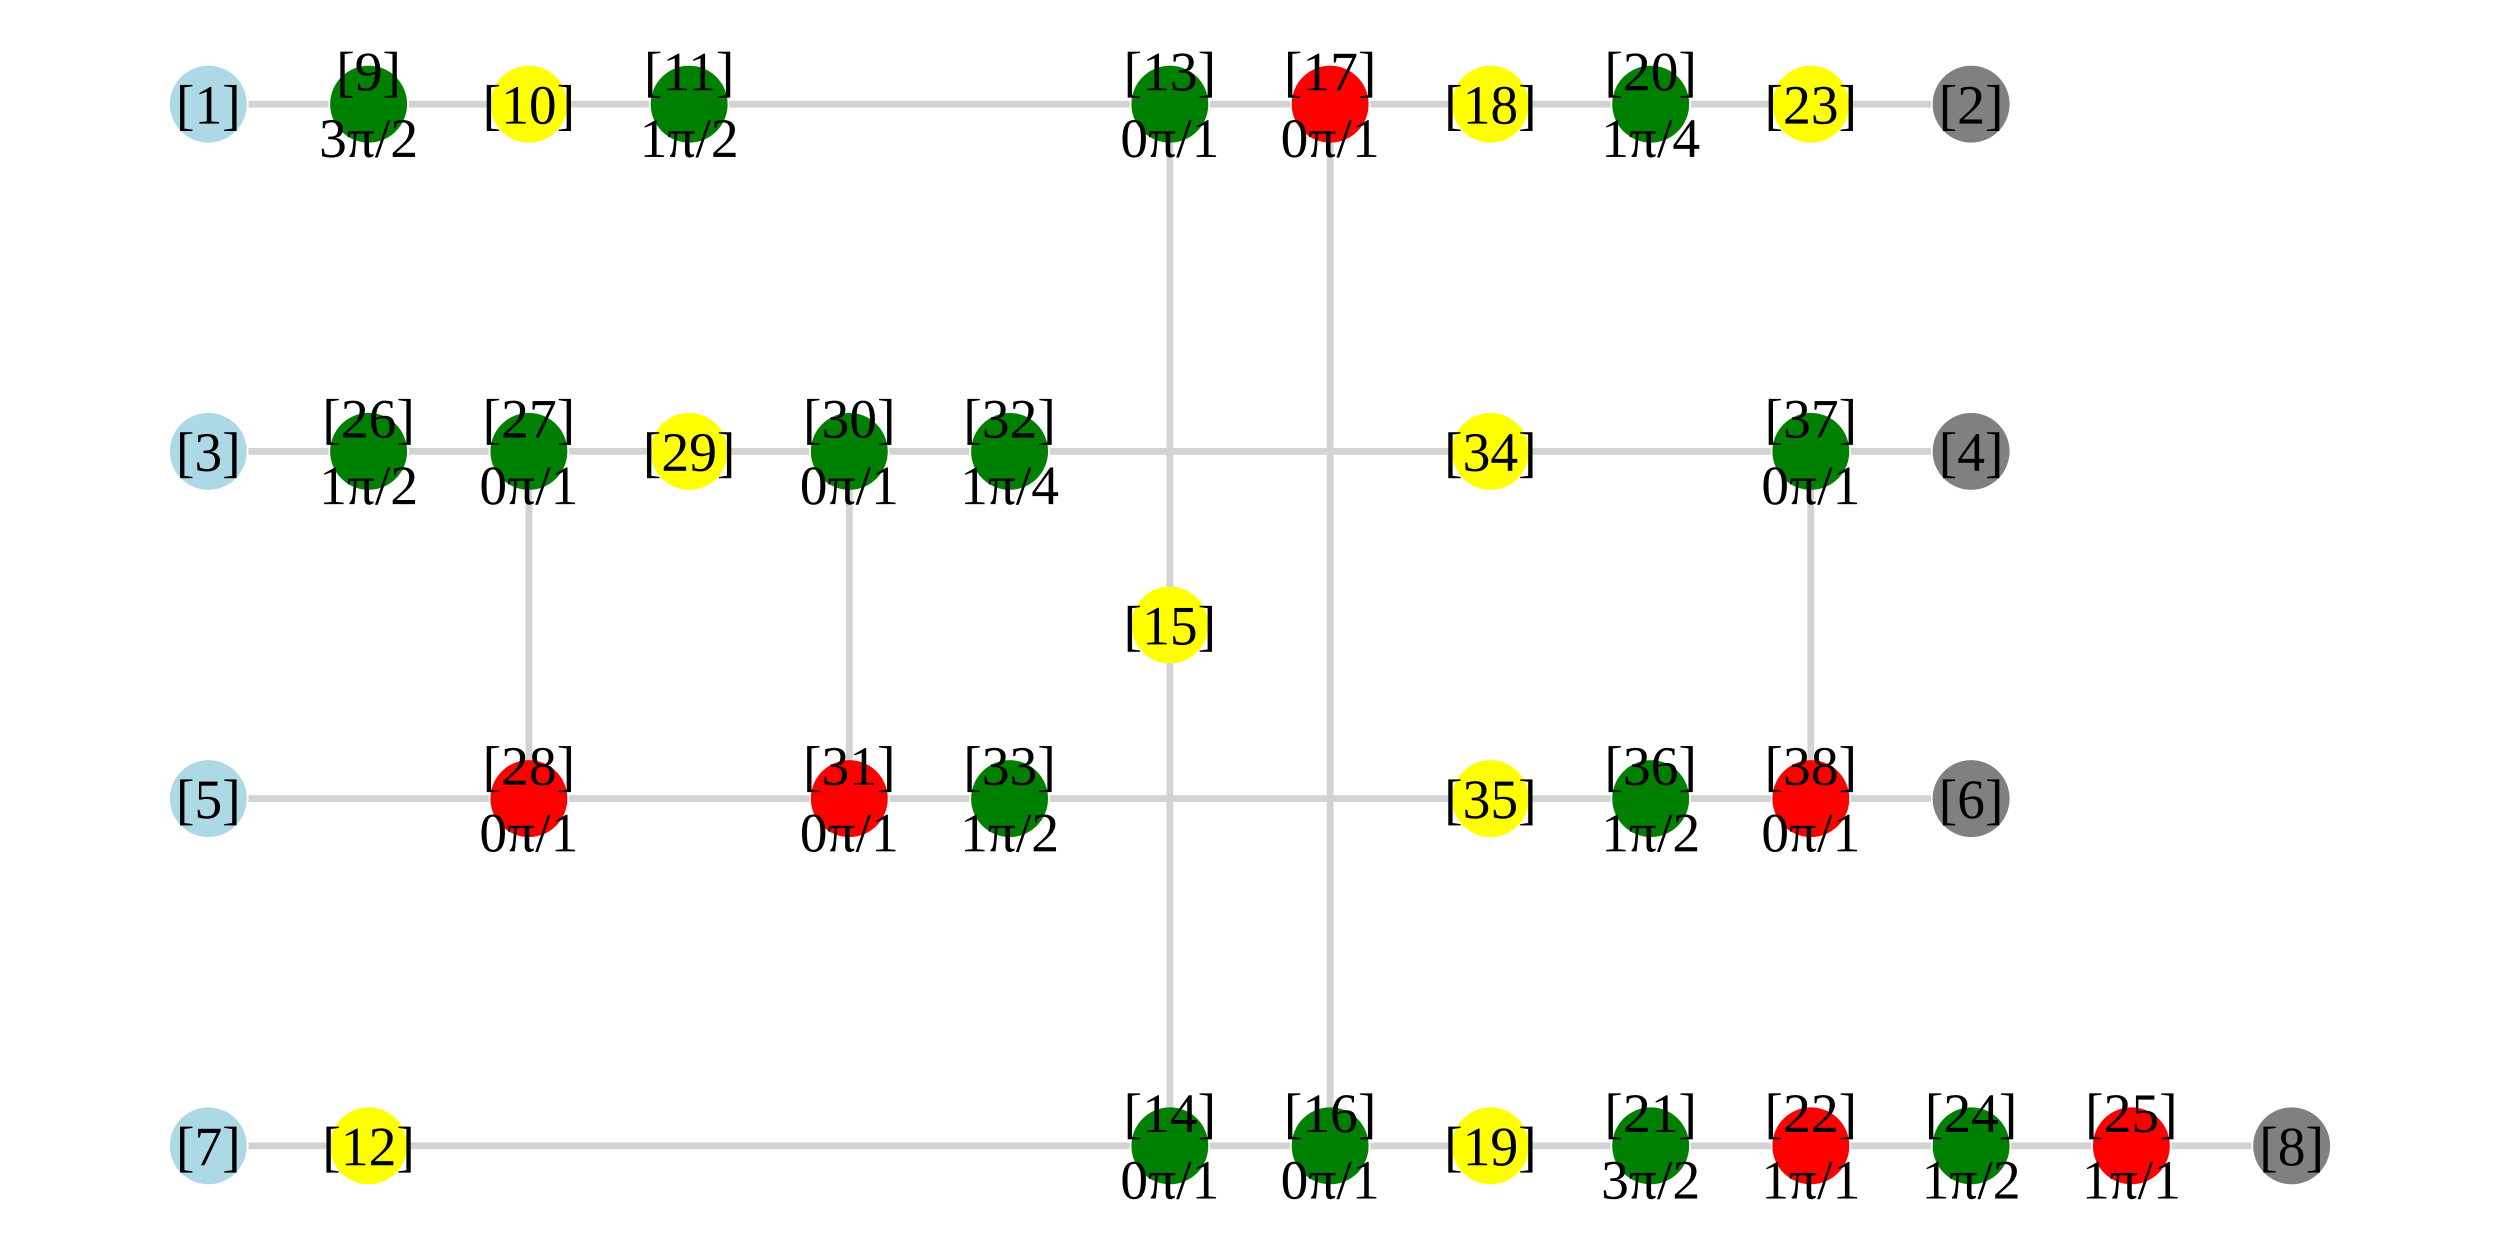
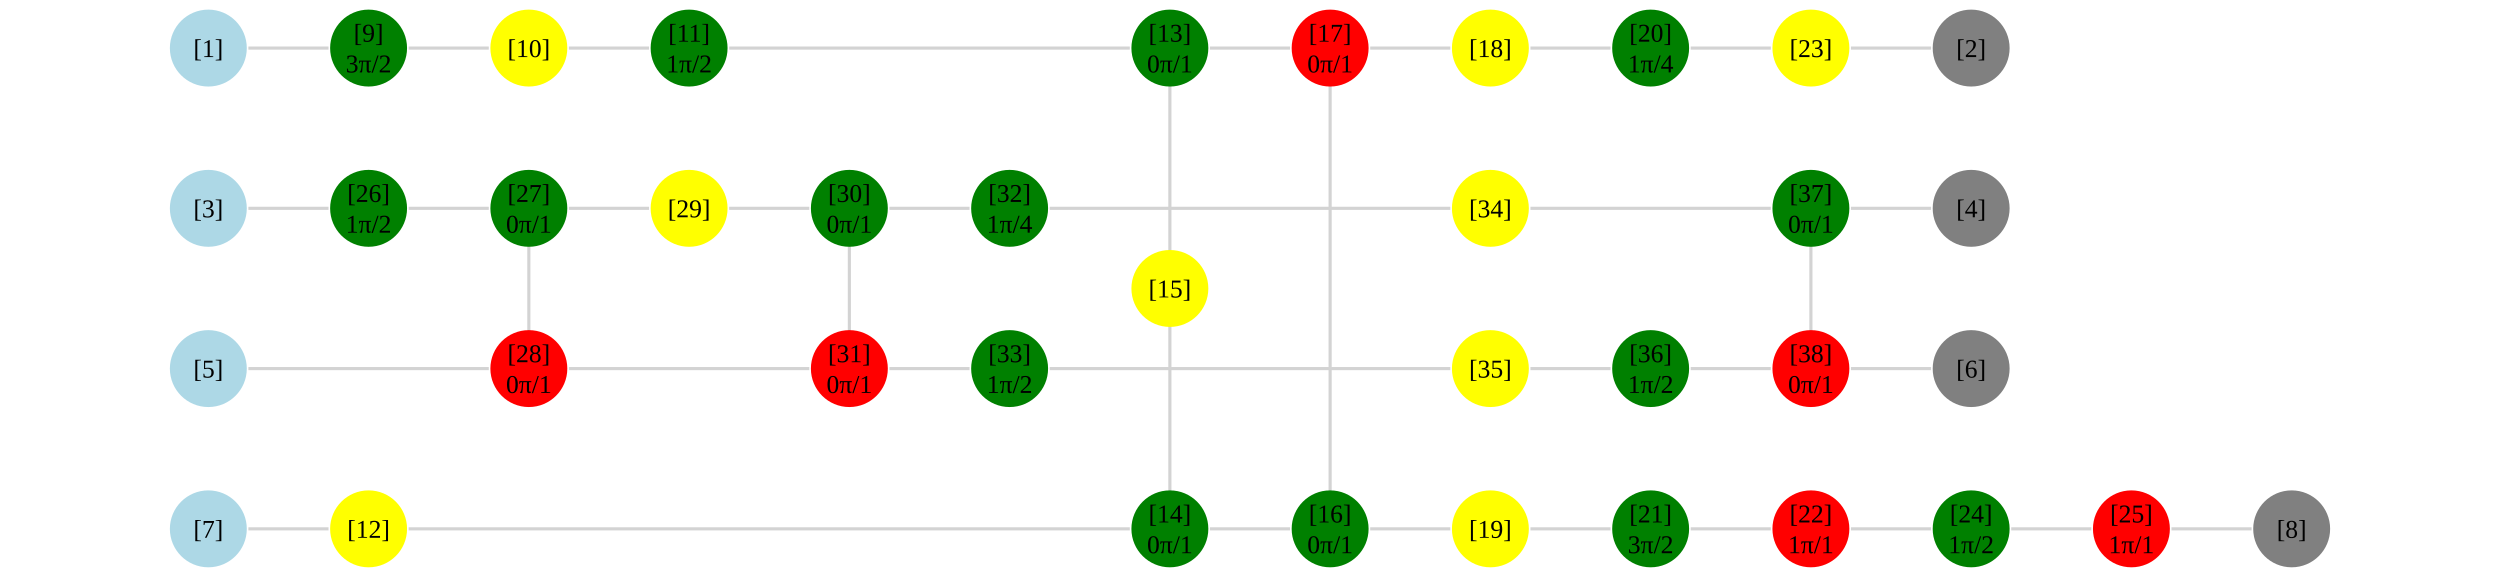
- <svg xmlns="http://www.w3.org/2000/svg" version="1.2" width="180mm" height="90mm" viewBox="0 0 180 90" stroke="none" fill="#000000" stroke-width="0.3" font-size="3.88">
+ <svg xmlns="http://www.w3.org/2000/svg" version="1.2" width="390mm" height="90mm" viewBox="0 0 390 90" stroke="none" fill="#000000" stroke-width="0.3" font-size="3.88">
  <defs>
    <marker id="arrow" markerWidth="15" markerHeight="7" refX="5" refY="3.5" orient="auto" markerUnits="strokeWidth">
      <path d="M0,0 L15,3.5 L0,7 z" stroke="context-stroke" fill="context-stroke" />
    </marker>
  </defs>
-   <g stroke-width="0.49" fill="#000000" fill-opacity="0.000" stroke="#D3D3D3" id="img-da40df16-1">
-     <g transform="translate(20.77,7.5)">
-       <path fill="none" d="M-2.88,0 L 2.88 0" class="primitive" />
-     </g>
-     <g transform="translate(136.15,7.5)">
-       <path fill="none" d="M2.88,0 L -2.88 0" class="primitive" />
-     </g>
-     <g transform="translate(20.77,32.5)">
-       <path fill="none" d="M-2.88,0 L 2.88 0" class="primitive" />
-     </g>
-     <g transform="translate(136.15,32.5)">
-       <path fill="none" d="M2.88,0 L -2.88 0" class="primitive" />
-     </g>
-     <g transform="translate(26.54,57.5)">
-       <path fill="none" d="M-8.65,0 L 8.65 0" class="primitive" />
-     </g>
-     <g transform="translate(136.15,57.5)">
-       <path fill="none" d="M2.88,0 L -2.88 0" class="primitive" />
-     </g>
-     <g transform="translate(20.77,82.5)">
-       <path fill="none" d="M-2.88,0 L 2.88 0" class="primitive" />
-     </g>
-     <g transform="translate(159.23,82.5)">
-       <path fill="none" d="M2.88,0 L -2.88 0" class="primitive" />
-     </g>
-     <g transform="translate(32.31,7.5)">
-       <path fill="none" d="M-2.88,0 L 2.88 0" class="primitive" />
-     </g>
-     <g transform="translate(43.85,7.5)">
-       <path fill="none" d="M-2.88,0 L 2.88 0" class="primitive" />
-     </g>
-     <g transform="translate(66.92,7.5)">
-       <path fill="none" d="M-14.42,0 L 14.42 0" class="primitive" />
-     </g>
-     <g transform="translate(55.38,82.5)">
-       <path fill="none" d="M-25.96,0 L 25.96 0" class="primitive" />
-     </g>
-     <g transform="translate(84.23,26.25)">
+   <g stroke-width="0.49" fill="#000000" fill-opacity="0.000" stroke="#D3D3D3" id="img-80556ec0-1">
+     <g transform="translate(45,7.5)">
+       <path fill="none" d="M-6.25,0 L 6.25 0" class="primitive" />
+     </g>
+     <g transform="translate(295,7.5)">
+       <path fill="none" d="M6.25,0 L -6.25 0" class="primitive" />
+     </g>
+     <g transform="translate(45,32.5)">
+       <path fill="none" d="M-6.25,0 L 6.25 0" class="primitive" />
+     </g>
+     <g transform="translate(295,32.5)">
+       <path fill="none" d="M6.25,0 L -6.25 0" class="primitive" />
+     </g>
+     <g transform="translate(57.5,57.5)">
+       <path fill="none" d="M-18.75,0 L 18.75 0" class="primitive" />
+     </g>
+     <g transform="translate(295,57.5)">
+       <path fill="none" d="M6.25,0 L -6.25 0" class="primitive" />
+     </g>
+     <g transform="translate(45,82.5)">
+       <path fill="none" d="M-6.25,0 L 6.25 0" class="primitive" />
+     </g>
+     <g transform="translate(345,82.5)">
+       <path fill="none" d="M6.25,0 L -6.25 0" class="primitive" />
+     </g>
+     <g transform="translate(70,7.5)">
+       <path fill="none" d="M-6.25,0 L 6.25 0" class="primitive" />
+     </g>
+     <g transform="translate(95,7.5)">
+       <path fill="none" d="M-6.25,0 L 6.25 0" class="primitive" />
+     </g>
+     <g transform="translate(145,7.5)">
+       <path fill="none" d="M-31.25,0 L 31.25 0" class="primitive" />
+     </g>
+     <g transform="translate(120,82.5)">
+       <path fill="none" d="M-56.25,0 L 56.25 0" class="primitive" />
+     </g>
+     <g transform="translate(182.5,26.25)">
      <path fill="none" d="M0,-17.31 L 0 17.31" class="primitive" />
    </g>
-     <g transform="translate(90,7.5)">
-       <path fill="none" d="M-2.88,0 L 2.88 0" class="primitive" />
-     </g>
-     <g transform="translate(84.23,63.75)">
+     <g transform="translate(195,7.5)">
+       <path fill="none" d="M-6.25,0 L 6.25 0" class="primitive" />
+     </g>
+     <g transform="translate(182.5,63.75)">
      <path fill="none" d="M0,17.31 L 0 -17.31" class="primitive" />
    </g>
-     <g transform="translate(90,82.5)">
-       <path fill="none" d="M-2.88,0 L 2.88 0" class="primitive" />
-     </g>
-     <g transform="translate(95.77,45)">
+     <g transform="translate(195,82.5)">
+       <path fill="none" d="M-6.25,0 L 6.25 0" class="primitive" />
+     </g>
+     <g transform="translate(207.5,45)">
      <path fill="none" d="M0,36.06 L 0 -36.06" class="primitive" />
    </g>
-     <g transform="translate(101.54,82.5)">
-       <path fill="none" d="M-2.88,0 L 2.88 0" class="primitive" />
-     </g>
-     <g transform="translate(101.54,7.5)">
-       <path fill="none" d="M-2.88,0 L 2.88 0" class="primitive" />
-     </g>
-     <g transform="translate(113.08,7.5)">
-       <path fill="none" d="M-2.88,0 L 2.88 0" class="primitive" />
-     </g>
-     <g transform="translate(113.08,82.5)">
-       <path fill="none" d="M-2.88,0 L 2.88 0" class="primitive" />
-     </g>
-     <g transform="translate(124.62,7.5)">
-       <path fill="none" d="M-2.88,0 L 2.88 0" class="primitive" />
-     </g>
-     <g transform="translate(124.62,82.5)">
-       <path fill="none" d="M-2.88,0 L 2.88 0" class="primitive" />
-     </g>
-     <g transform="translate(136.15,82.5)">
-       <path fill="none" d="M-2.88,0 L 2.88 0" class="primitive" />
-     </g>
-     <g transform="translate(147.69,82.5)">
-       <path fill="none" d="M-2.88,0 L 2.88 0" class="primitive" />
-     </g>
-     <g transform="translate(32.31,32.5)">
-       <path fill="none" d="M-2.88,0 L 2.88 0" class="primitive" />
-     </g>
-     <g transform="translate(38.08,45)">
+     <g transform="translate(220,82.5)">
+       <path fill="none" d="M-6.25,0 L 6.25 0" class="primitive" />
+     </g>
+     <g transform="translate(220,7.5)">
+       <path fill="none" d="M-6.25,0 L 6.25 0" class="primitive" />
+     </g>
+     <g transform="translate(245,7.5)">
+       <path fill="none" d="M-6.25,0 L 6.25 0" class="primitive" />
+     </g>
+     <g transform="translate(245,82.5)">
+       <path fill="none" d="M-6.25,0 L 6.25 0" class="primitive" />
+     </g>
+     <g transform="translate(270,7.5)">
+       <path fill="none" d="M-6.25,0 L 6.25 0" class="primitive" />
+     </g>
+     <g transform="translate(270,82.5)">
+       <path fill="none" d="M-6.25,0 L 6.25 0" class="primitive" />
+     </g>
+     <g transform="translate(295,82.5)">
+       <path fill="none" d="M-6.25,0 L 6.25 0" class="primitive" />
+     </g>
+     <g transform="translate(320,82.5)">
+       <path fill="none" d="M-6.25,0 L 6.25 0" class="primitive" />
+     </g>
+     <g transform="translate(70,32.5)">
+       <path fill="none" d="M-6.25,0 L 6.25 0" class="primitive" />
+     </g>
+     <g transform="translate(82.5,45)">
      <path fill="none" d="M0,-11.06 L 0 11.06" class="primitive" />
    </g>
-     <g transform="translate(43.85,32.5)">
-       <path fill="none" d="M-2.88,0 L 2.88 0" class="primitive" />
-     </g>
-     <g transform="translate(49.62,57.5)">
-       <path fill="none" d="M-8.65,0 L 8.65 0" class="primitive" />
-     </g>
-     <g transform="translate(55.38,32.5)">
-       <path fill="none" d="M-2.88,0 L 2.88 0" class="primitive" />
-     </g>
-     <g transform="translate(61.15,45)">
+     <g transform="translate(95,32.5)">
+       <path fill="none" d="M-6.25,0 L 6.25 0" class="primitive" />
+     </g>
+     <g transform="translate(107.5,57.5)">
+       <path fill="none" d="M-18.75,0 L 18.75 0" class="primitive" />
+     </g>
+     <g transform="translate(120,32.5)">
+       <path fill="none" d="M-6.25,0 L 6.25 0" class="primitive" />
+     </g>
+     <g transform="translate(132.5,45)">
      <path fill="none" d="M0,-11.06 L 0 11.06" class="primitive" />
    </g>
-     <g transform="translate(66.92,32.5)">
-       <path fill="none" d="M-2.88,0 L 2.88 0" class="primitive" />
-     </g>
-     <g transform="translate(66.92,57.5)">
-       <path fill="none" d="M-2.88,0 L 2.88 0" class="primitive" />
-     </g>
-     <g transform="translate(90,32.5)">
-       <path fill="none" d="M-14.42,0 L 14.42 0" class="primitive" />
-     </g>
-     <g transform="translate(90,57.5)">
-       <path fill="none" d="M-14.42,0 L 14.42 0" class="primitive" />
-     </g>
-     <g transform="translate(118.85,32.5)">
-       <path fill="none" d="M-8.65,0 L 8.65 0" class="primitive" />
-     </g>
-     <g transform="translate(113.08,57.5)">
-       <path fill="none" d="M-2.88,0 L 2.88 0" class="primitive" />
-     </g>
-     <g transform="translate(124.62,57.5)">
-       <path fill="none" d="M-2.88,0 L 2.88 0" class="primitive" />
-     </g>
-     <g transform="translate(130.38,45)">
+     <g transform="translate(145,32.5)">
+       <path fill="none" d="M-6.25,0 L 6.25 0" class="primitive" />
+     </g>
+     <g transform="translate(145,57.5)">
+       <path fill="none" d="M-6.25,0 L 6.25 0" class="primitive" />
+     </g>
+     <g transform="translate(195,32.5)">
+       <path fill="none" d="M-31.25,0 L 31.25 0" class="primitive" />
+     </g>
+     <g transform="translate(195,57.5)">
+       <path fill="none" d="M-31.25,0 L 31.25 0" class="primitive" />
+     </g>
+     <g transform="translate(257.5,32.5)">
+       <path fill="none" d="M-18.75,0 L 18.75 0" class="primitive" />
+     </g>
+     <g transform="translate(245,57.5)">
+       <path fill="none" d="M-6.25,0 L 6.25 0" class="primitive" />
+     </g>
+     <g transform="translate(270,57.5)">
+       <path fill="none" d="M-6.25,0 L 6.25 0" class="primitive" />
+     </g>
+     <g transform="translate(282.5,45)">
      <path fill="none" d="M0,-11.06 L 0 11.06" class="primitive" />
    </g>
  </g>
-   <g stroke-width="0.49" stroke="#D3D3D3" id="img-da40df16-2">
+   <g stroke-width="0.49" stroke="#D3D3D3" id="img-80556ec0-2">
</g>
-   <g font-size="4" stroke="#000000" stroke-opacity="0.000" fill="#000000" id="img-da40df16-3">
-     <g transform="translate(20.77,7.5)">
-       <g class="primitive">
-         <text text-anchor="middle" dy="0.35em" />
-       </g>
-     </g>
-     <g transform="translate(136.15,7.5)">
-       <g class="primitive">
-         <text text-anchor="middle" dy="0.35em" />
-       </g>
-     </g>
-     <g transform="translate(20.77,32.5)">
-       <g class="primitive">
-         <text text-anchor="middle" dy="0.35em" />
-       </g>
-     </g>
-     <g transform="translate(136.15,32.5)">
-       <g class="primitive">
-         <text text-anchor="middle" dy="0.35em" />
-       </g>
-     </g>
-     <g transform="translate(26.54,57.5)">
-       <g class="primitive">
-         <text text-anchor="middle" dy="0.35em" />
-       </g>
-     </g>
-     <g transform="translate(136.15,57.5)">
-       <g class="primitive">
-         <text text-anchor="middle" dy="0.35em" />
-       </g>
-     </g>
-     <g transform="translate(20.77,82.5)">
-       <g class="primitive">
-         <text text-anchor="middle" dy="0.35em" />
-       </g>
-     </g>
-     <g transform="translate(159.23,82.5)">
-       <g class="primitive">
-         <text text-anchor="middle" dy="0.35em" />
-       </g>
-     </g>
-     <g transform="translate(32.31,7.5)">
-       <g class="primitive">
-         <text text-anchor="middle" dy="0.35em" />
-       </g>
-     </g>
-     <g transform="translate(43.85,7.5)">
-       <g class="primitive">
-         <text text-anchor="middle" dy="0.35em" />
-       </g>
-     </g>
-     <g transform="translate(66.92,7.5)">
-       <g class="primitive">
-         <text text-anchor="middle" dy="0.35em" />
-       </g>
-     </g>
-     <g transform="translate(55.38,82.5)">
-       <g class="primitive">
-         <text text-anchor="middle" dy="0.35em" />
-       </g>
-     </g>
-     <g transform="translate(84.23,26.25)">
-       <g class="primitive">
-         <text text-anchor="middle" dy="0.35em" />
-       </g>
-     </g>
-     <g transform="translate(90,7.5)">
-       <g class="primitive">
-         <text text-anchor="middle" dy="0.35em" />
-       </g>
-     </g>
-     <g transform="translate(84.23,63.75)">
-       <g class="primitive">
-         <text text-anchor="middle" dy="0.35em" />
-       </g>
-     </g>
-     <g transform="translate(90,82.5)">
-       <g class="primitive">
-         <text text-anchor="middle" dy="0.35em" />
-       </g>
-     </g>
-     <g transform="translate(95.77,45)">
-       <g class="primitive">
-         <text text-anchor="middle" dy="0.35em" />
-       </g>
-     </g>
-     <g transform="translate(101.54,82.5)">
-       <g class="primitive">
-         <text text-anchor="middle" dy="0.35em" />
-       </g>
-     </g>
-     <g transform="translate(101.54,7.5)">
-       <g class="primitive">
-         <text text-anchor="middle" dy="0.35em" />
-       </g>
-     </g>
-     <g transform="translate(113.08,7.5)">
-       <g class="primitive">
-         <text text-anchor="middle" dy="0.35em" />
-       </g>
-     </g>
-     <g transform="translate(113.08,82.5)">
-       <g class="primitive">
-         <text text-anchor="middle" dy="0.35em" />
-       </g>
-     </g>
-     <g transform="translate(124.62,7.5)">
-       <g class="primitive">
-         <text text-anchor="middle" dy="0.35em" />
-       </g>
-     </g>
-     <g transform="translate(124.62,82.5)">
-       <g class="primitive">
-         <text text-anchor="middle" dy="0.35em" />
-       </g>
-     </g>
-     <g transform="translate(136.15,82.5)">
-       <g class="primitive">
-         <text text-anchor="middle" dy="0.35em" />
-       </g>
-     </g>
-     <g transform="translate(147.69,82.5)">
-       <g class="primitive">
-         <text text-anchor="middle" dy="0.35em" />
-       </g>
-     </g>
-     <g transform="translate(32.31,32.5)">
-       <g class="primitive">
-         <text text-anchor="middle" dy="0.35em" />
-       </g>
-     </g>
-     <g transform="translate(38.08,45)">
-       <g class="primitive">
-         <text text-anchor="middle" dy="0.35em" />
-       </g>
-     </g>
-     <g transform="translate(43.85,32.5)">
-       <g class="primitive">
-         <text text-anchor="middle" dy="0.35em" />
-       </g>
-     </g>
-     <g transform="translate(49.62,57.5)">
-       <g class="primitive">
-         <text text-anchor="middle" dy="0.35em" />
-       </g>
-     </g>
-     <g transform="translate(55.38,32.5)">
-       <g class="primitive">
-         <text text-anchor="middle" dy="0.35em" />
-       </g>
-     </g>
-     <g transform="translate(61.15,45)">
-       <g class="primitive">
-         <text text-anchor="middle" dy="0.35em" />
-       </g>
-     </g>
-     <g transform="translate(66.92,32.5)">
-       <g class="primitive">
-         <text text-anchor="middle" dy="0.35em" />
-       </g>
-     </g>
-     <g transform="translate(66.92,57.5)">
-       <g class="primitive">
-         <text text-anchor="middle" dy="0.35em" />
-       </g>
-     </g>
-     <g transform="translate(90,32.5)">
-       <g class="primitive">
-         <text text-anchor="middle" dy="0.35em" />
-       </g>
-     </g>
-     <g transform="translate(90,57.5)">
-       <g class="primitive">
-         <text text-anchor="middle" dy="0.35em" />
-       </g>
-     </g>
-     <g transform="translate(118.85,32.5)">
-       <g class="primitive">
-         <text text-anchor="middle" dy="0.35em" />
-       </g>
-     </g>
-     <g transform="translate(113.08,57.5)">
-       <g class="primitive">
-         <text text-anchor="middle" dy="0.35em" />
-       </g>
-     </g>
-     <g transform="translate(124.62,57.5)">
-       <g class="primitive">
-         <text text-anchor="middle" dy="0.35em" />
-       </g>
-     </g>
-     <g transform="translate(130.38,45)">
+   <g font-size="4" stroke="#000000" stroke-opacity="0.000" fill="#000000" id="img-80556ec0-3">
+     <g transform="translate(45,7.5)">
+       <g class="primitive">
+         <text text-anchor="middle" dy="0.35em" />
+       </g>
+     </g>
+     <g transform="translate(295,7.5)">
+       <g class="primitive">
+         <text text-anchor="middle" dy="0.35em" />
+       </g>
+     </g>
+     <g transform="translate(45,32.5)">
+       <g class="primitive">
+         <text text-anchor="middle" dy="0.35em" />
+       </g>
+     </g>
+     <g transform="translate(295,32.5)">
+       <g class="primitive">
+         <text text-anchor="middle" dy="0.35em" />
+       </g>
+     </g>
+     <g transform="translate(57.5,57.5)">
+       <g class="primitive">
+         <text text-anchor="middle" dy="0.35em" />
+       </g>
+     </g>
+     <g transform="translate(295,57.5)">
+       <g class="primitive">
+         <text text-anchor="middle" dy="0.35em" />
+       </g>
+     </g>
+     <g transform="translate(45,82.5)">
+       <g class="primitive">
+         <text text-anchor="middle" dy="0.35em" />
+       </g>
+     </g>
+     <g transform="translate(345,82.5)">
+       <g class="primitive">
+         <text text-anchor="middle" dy="0.35em" />
+       </g>
+     </g>
+     <g transform="translate(70,7.5)">
+       <g class="primitive">
+         <text text-anchor="middle" dy="0.35em" />
+       </g>
+     </g>
+     <g transform="translate(95,7.5)">
+       <g class="primitive">
+         <text text-anchor="middle" dy="0.35em" />
+       </g>
+     </g>
+     <g transform="translate(145,7.5)">
+       <g class="primitive">
+         <text text-anchor="middle" dy="0.35em" />
+       </g>
+     </g>
+     <g transform="translate(120,82.5)">
+       <g class="primitive">
+         <text text-anchor="middle" dy="0.35em" />
+       </g>
+     </g>
+     <g transform="translate(182.5,26.25)">
+       <g class="primitive">
+         <text text-anchor="middle" dy="0.35em" />
+       </g>
+     </g>
+     <g transform="translate(195,7.5)">
+       <g class="primitive">
+         <text text-anchor="middle" dy="0.35em" />
+       </g>
+     </g>
+     <g transform="translate(182.5,63.75)">
+       <g class="primitive">
+         <text text-anchor="middle" dy="0.35em" />
+       </g>
+     </g>
+     <g transform="translate(195,82.5)">
+       <g class="primitive">
+         <text text-anchor="middle" dy="0.35em" />
+       </g>
+     </g>
+     <g transform="translate(207.5,45)">
+       <g class="primitive">
+         <text text-anchor="middle" dy="0.35em" />
+       </g>
+     </g>
+     <g transform="translate(220,82.5)">
+       <g class="primitive">
+         <text text-anchor="middle" dy="0.35em" />
+       </g>
+     </g>
+     <g transform="translate(220,7.5)">
+       <g class="primitive">
+         <text text-anchor="middle" dy="0.35em" />
+       </g>
+     </g>
+     <g transform="translate(245,7.5)">
+       <g class="primitive">
+         <text text-anchor="middle" dy="0.35em" />
+       </g>
+     </g>
+     <g transform="translate(245,82.5)">
+       <g class="primitive">
+         <text text-anchor="middle" dy="0.35em" />
+       </g>
+     </g>
+     <g transform="translate(270,7.5)">
+       <g class="primitive">
+         <text text-anchor="middle" dy="0.35em" />
+       </g>
+     </g>
+     <g transform="translate(270,82.5)">
+       <g class="primitive">
+         <text text-anchor="middle" dy="0.35em" />
+       </g>
+     </g>
+     <g transform="translate(295,82.5)">
+       <g class="primitive">
+         <text text-anchor="middle" dy="0.35em" />
+       </g>
+     </g>
+     <g transform="translate(320,82.5)">
+       <g class="primitive">
+         <text text-anchor="middle" dy="0.35em" />
+       </g>
+     </g>
+     <g transform="translate(70,32.5)">
+       <g class="primitive">
+         <text text-anchor="middle" dy="0.35em" />
+       </g>
+     </g>
+     <g transform="translate(82.5,45)">
+       <g class="primitive">
+         <text text-anchor="middle" dy="0.35em" />
+       </g>
+     </g>
+     <g transform="translate(95,32.5)">
+       <g class="primitive">
+         <text text-anchor="middle" dy="0.35em" />
+       </g>
+     </g>
+     <g transform="translate(107.5,57.5)">
+       <g class="primitive">
+         <text text-anchor="middle" dy="0.35em" />
+       </g>
+     </g>
+     <g transform="translate(120,32.5)">
+       <g class="primitive">
+         <text text-anchor="middle" dy="0.35em" />
+       </g>
+     </g>
+     <g transform="translate(132.5,45)">
+       <g class="primitive">
+         <text text-anchor="middle" dy="0.35em" />
+       </g>
+     </g>
+     <g transform="translate(145,32.5)">
+       <g class="primitive">
+         <text text-anchor="middle" dy="0.35em" />
+       </g>
+     </g>
+     <g transform="translate(145,57.5)">
+       <g class="primitive">
+         <text text-anchor="middle" dy="0.35em" />
+       </g>
+     </g>
+     <g transform="translate(195,32.5)">
+       <g class="primitive">
+         <text text-anchor="middle" dy="0.35em" />
+       </g>
+     </g>
+     <g transform="translate(195,57.5)">
+       <g class="primitive">
+         <text text-anchor="middle" dy="0.35em" />
+       </g>
+     </g>
+     <g transform="translate(257.5,32.5)">
+       <g class="primitive">
+         <text text-anchor="middle" dy="0.35em" />
+       </g>
+     </g>
+     <g transform="translate(245,57.5)">
+       <g class="primitive">
+         <text text-anchor="middle" dy="0.35em" />
+       </g>
+     </g>
+     <g transform="translate(270,57.5)">
+       <g class="primitive">
+         <text text-anchor="middle" dy="0.35em" />
+       </g>
+     </g>
+     <g transform="translate(282.5,45)">
      <g class="primitive">
        <text text-anchor="middle" dy="0.35em" />
      </g>
    </g>
  </g>
-   <g stroke-width="0" stroke="#000000" stroke-opacity="0.000" id="img-da40df16-4">
-     <g transform="translate(15,7.5)" fill="#ADD8E6">
-       <circle cx="0" cy="0" r="2.77" class="primitive" />
-     </g>
-     <g transform="translate(141.92,7.5)" fill="#808080">
-       <circle cx="0" cy="0" r="2.77" class="primitive" />
-     </g>
-     <g transform="translate(15,32.5)" fill="#ADD8E6">
-       <circle cx="0" cy="0" r="2.77" class="primitive" />
-     </g>
-     <g transform="translate(141.92,32.5)" fill="#808080">
-       <circle cx="0" cy="0" r="2.77" class="primitive" />
-     </g>
-     <g transform="translate(15,57.5)" fill="#ADD8E6">
-       <circle cx="0" cy="0" r="2.77" class="primitive" />
-     </g>
-     <g transform="translate(141.92,57.5)" fill="#808080">
-       <circle cx="0" cy="0" r="2.77" class="primitive" />
-     </g>
-     <g transform="translate(15,82.5)" fill="#ADD8E6">
-       <circle cx="0" cy="0" r="2.77" class="primitive" />
-     </g>
-     <g transform="translate(165,82.5)" fill="#808080">
-       <circle cx="0" cy="0" r="2.77" class="primitive" />
-     </g>
-     <g transform="translate(26.54,7.5)" fill="#008000">
-       <circle cx="0" cy="0" r="2.77" class="primitive" />
-     </g>
-     <g transform="translate(38.08,7.5)" fill="#FFFF00">
-       <circle cx="0" cy="0" r="2.77" class="primitive" />
-     </g>
-     <g transform="translate(49.62,7.5)" fill="#008000">
-       <circle cx="0" cy="0" r="2.77" class="primitive" />
-     </g>
-     <g transform="translate(26.54,82.5)" fill="#FFFF00">
-       <circle cx="0" cy="0" r="2.77" class="primitive" />
-     </g>
-     <g transform="translate(84.23,7.5)" fill="#008000">
-       <circle cx="0" cy="0" r="2.77" class="primitive" />
-     </g>
-     <g transform="translate(84.23,82.5)" fill="#008000">
-       <circle cx="0" cy="0" r="2.77" class="primitive" />
-     </g>
-     <g transform="translate(84.23,45)" fill="#FFFF00">
-       <circle cx="0" cy="0" r="2.77" class="primitive" />
-     </g>
-     <g transform="translate(95.77,82.5)" fill="#008000">
-       <circle cx="0" cy="0" r="2.77" class="primitive" />
-     </g>
-     <g transform="translate(95.77,7.5)" fill="#FF0000">
-       <circle cx="0" cy="0" r="2.77" class="primitive" />
-     </g>
-     <g transform="translate(107.31,7.5)" fill="#FFFF00">
-       <circle cx="0" cy="0" r="2.77" class="primitive" />
-     </g>
-     <g transform="translate(107.31,82.5)" fill="#FFFF00">
-       <circle cx="0" cy="0" r="2.77" class="primitive" />
-     </g>
-     <g transform="translate(118.85,7.5)" fill="#008000">
-       <circle cx="0" cy="0" r="2.77" class="primitive" />
-     </g>
-     <g transform="translate(118.85,82.5)" fill="#008000">
-       <circle cx="0" cy="0" r="2.77" class="primitive" />
-     </g>
-     <g transform="translate(130.38,82.5)" fill="#FF0000">
-       <circle cx="0" cy="0" r="2.77" class="primitive" />
-     </g>
-     <g transform="translate(130.38,7.5)" fill="#FFFF00">
-       <circle cx="0" cy="0" r="2.77" class="primitive" />
-     </g>
-     <g transform="translate(141.92,82.5)" fill="#008000">
-       <circle cx="0" cy="0" r="2.77" class="primitive" />
-     </g>
-     <g transform="translate(153.46,82.5)" fill="#FF0000">
-       <circle cx="0" cy="0" r="2.77" class="primitive" />
-     </g>
-     <g transform="translate(26.54,32.5)" fill="#008000">
-       <circle cx="0" cy="0" r="2.77" class="primitive" />
-     </g>
-     <g transform="translate(38.08,32.5)" fill="#008000">
-       <circle cx="0" cy="0" r="2.77" class="primitive" />
-     </g>
-     <g transform="translate(38.08,57.5)" fill="#FF0000">
-       <circle cx="0" cy="0" r="2.77" class="primitive" />
-     </g>
-     <g transform="translate(49.62,32.5)" fill="#FFFF00">
-       <circle cx="0" cy="0" r="2.77" class="primitive" />
-     </g>
-     <g transform="translate(61.15,32.5)" fill="#008000">
-       <circle cx="0" cy="0" r="2.77" class="primitive" />
-     </g>
-     <g transform="translate(61.15,57.5)" fill="#FF0000">
-       <circle cx="0" cy="0" r="2.77" class="primitive" />
-     </g>
-     <g transform="translate(72.69,32.5)" fill="#008000">
-       <circle cx="0" cy="0" r="2.77" class="primitive" />
-     </g>
-     <g transform="translate(72.69,57.5)" fill="#008000">
-       <circle cx="0" cy="0" r="2.77" class="primitive" />
-     </g>
-     <g transform="translate(107.31,32.5)" fill="#FFFF00">
-       <circle cx="0" cy="0" r="2.77" class="primitive" />
-     </g>
-     <g transform="translate(107.31,57.5)" fill="#FFFF00">
-       <circle cx="0" cy="0" r="2.77" class="primitive" />
-     </g>
-     <g transform="translate(118.85,57.5)" fill="#008000">
-       <circle cx="0" cy="0" r="2.77" class="primitive" />
-     </g>
-     <g transform="translate(130.38,32.5)" fill="#008000">
-       <circle cx="0" cy="0" r="2.77" class="primitive" />
-     </g>
-     <g transform="translate(130.38,57.5)" fill="#FF0000">
-       <circle cx="0" cy="0" r="2.77" class="primitive" />
+   <g stroke-width="0" stroke="#000000" stroke-opacity="0.000" id="img-80556ec0-4">
+     <g transform="translate(32.5,7.5)" fill="#ADD8E6">
+       <circle cx="0" cy="0" r="6" class="primitive" />
+     </g>
+     <g transform="translate(307.5,7.5)" fill="#808080">
+       <circle cx="0" cy="0" r="6" class="primitive" />
+     </g>
+     <g transform="translate(32.5,32.5)" fill="#ADD8E6">
+       <circle cx="0" cy="0" r="6" class="primitive" />
+     </g>
+     <g transform="translate(307.5,32.5)" fill="#808080">
+       <circle cx="0" cy="0" r="6" class="primitive" />
+     </g>
+     <g transform="translate(32.5,57.5)" fill="#ADD8E6">
+       <circle cx="0" cy="0" r="6" class="primitive" />
+     </g>
+     <g transform="translate(307.5,57.5)" fill="#808080">
+       <circle cx="0" cy="0" r="6" class="primitive" />
+     </g>
+     <g transform="translate(32.5,82.5)" fill="#ADD8E6">
+       <circle cx="0" cy="0" r="6" class="primitive" />
+     </g>
+     <g transform="translate(357.5,82.5)" fill="#808080">
+       <circle cx="0" cy="0" r="6" class="primitive" />
+     </g>
+     <g transform="translate(57.5,7.5)" fill="#008000">
+       <circle cx="0" cy="0" r="6" class="primitive" />
+     </g>
+     <g transform="translate(82.5,7.5)" fill="#FFFF00">
+       <circle cx="0" cy="0" r="6" class="primitive" />
+     </g>
+     <g transform="translate(107.5,7.5)" fill="#008000">
+       <circle cx="0" cy="0" r="6" class="primitive" />
+     </g>
+     <g transform="translate(57.5,82.5)" fill="#FFFF00">
+       <circle cx="0" cy="0" r="6" class="primitive" />
+     </g>
+     <g transform="translate(182.5,7.5)" fill="#008000">
+       <circle cx="0" cy="0" r="6" class="primitive" />
+     </g>
+     <g transform="translate(182.5,82.5)" fill="#008000">
+       <circle cx="0" cy="0" r="6" class="primitive" />
+     </g>
+     <g transform="translate(182.5,45)" fill="#FFFF00">
+       <circle cx="0" cy="0" r="6" class="primitive" />
+     </g>
+     <g transform="translate(207.5,82.5)" fill="#008000">
+       <circle cx="0" cy="0" r="6" class="primitive" />
+     </g>
+     <g transform="translate(207.5,7.5)" fill="#FF0000">
+       <circle cx="0" cy="0" r="6" class="primitive" />
+     </g>
+     <g transform="translate(232.5,7.5)" fill="#FFFF00">
+       <circle cx="0" cy="0" r="6" class="primitive" />
+     </g>
+     <g transform="translate(232.5,82.5)" fill="#FFFF00">
+       <circle cx="0" cy="0" r="6" class="primitive" />
+     </g>
+     <g transform="translate(257.5,7.5)" fill="#008000">
+       <circle cx="0" cy="0" r="6" class="primitive" />
+     </g>
+     <g transform="translate(257.5,82.5)" fill="#008000">
+       <circle cx="0" cy="0" r="6" class="primitive" />
+     </g>
+     <g transform="translate(282.5,82.5)" fill="#FF0000">
+       <circle cx="0" cy="0" r="6" class="primitive" />
+     </g>
+     <g transform="translate(282.5,7.5)" fill="#FFFF00">
+       <circle cx="0" cy="0" r="6" class="primitive" />
+     </g>
+     <g transform="translate(307.5,82.5)" fill="#008000">
+       <circle cx="0" cy="0" r="6" class="primitive" />
+     </g>
+     <g transform="translate(332.5,82.5)" fill="#FF0000">
+       <circle cx="0" cy="0" r="6" class="primitive" />
+     </g>
+     <g transform="translate(57.5,32.5)" fill="#008000">
+       <circle cx="0" cy="0" r="6" class="primitive" />
+     </g>
+     <g transform="translate(82.5,32.5)" fill="#008000">
+       <circle cx="0" cy="0" r="6" class="primitive" />
+     </g>
+     <g transform="translate(82.5,57.5)" fill="#FF0000">
+       <circle cx="0" cy="0" r="6" class="primitive" />
+     </g>
+     <g transform="translate(107.5,32.5)" fill="#FFFF00">
+       <circle cx="0" cy="0" r="6" class="primitive" />
+     </g>
+     <g transform="translate(132.5,32.5)" fill="#008000">
+       <circle cx="0" cy="0" r="6" class="primitive" />
+     </g>
+     <g transform="translate(132.5,57.5)" fill="#FF0000">
+       <circle cx="0" cy="0" r="6" class="primitive" />
+     </g>
+     <g transform="translate(157.5,32.5)" fill="#008000">
+       <circle cx="0" cy="0" r="6" class="primitive" />
+     </g>
+     <g transform="translate(157.5,57.5)" fill="#008000">
+       <circle cx="0" cy="0" r="6" class="primitive" />
+     </g>
+     <g transform="translate(232.5,32.5)" fill="#FFFF00">
+       <circle cx="0" cy="0" r="6" class="primitive" />
+     </g>
+     <g transform="translate(232.5,57.5)" fill="#FFFF00">
+       <circle cx="0" cy="0" r="6" class="primitive" />
+     </g>
+     <g transform="translate(257.5,57.5)" fill="#008000">
+       <circle cx="0" cy="0" r="6" class="primitive" />
+     </g>
+     <g transform="translate(282.5,32.5)" fill="#008000">
+       <circle cx="0" cy="0" r="6" class="primitive" />
+     </g>
+     <g transform="translate(282.5,57.5)" fill="#FF0000">
+       <circle cx="0" cy="0" r="6" class="primitive" />
    </g>
  </g>
-   <g font-size="4" stroke="#000000" stroke-opacity="0.000" fill="#000000" id="img-da40df16-5">
-     <g transform="translate(15,7.5)">
+   <g font-size="4" stroke="#000000" stroke-opacity="0.000" fill="#000000" id="img-80556ec0-5">
+     <g transform="translate(32.5,7.5)">
      <g class="primitive">
        <text text-anchor="middle" dy="0.35em">[1]</text>
      </g>
    </g>
-     <g transform="translate(141.92,7.5)">
+     <g transform="translate(307.5,7.5)">
      <g class="primitive">
        <text text-anchor="middle" dy="0.35em">[2]</text>
      </g>
    </g>
-     <g transform="translate(15,32.5)">
+     <g transform="translate(32.5,32.5)">
      <g class="primitive">
        <text text-anchor="middle" dy="0.35em">[3]</text>
      </g>
    </g>
-     <g transform="translate(141.92,32.5)">
+     <g transform="translate(307.5,32.5)">
      <g class="primitive">
        <text text-anchor="middle" dy="0.35em">[4]</text>
      </g>
    </g>
-     <g transform="translate(15,57.5)">
+     <g transform="translate(32.5,57.5)">
      <g class="primitive">
        <text text-anchor="middle" dy="0.35em">[5]</text>
      </g>
    </g>
-     <g transform="translate(141.92,57.5)">
+     <g transform="translate(307.5,57.5)">
      <g class="primitive">
        <text text-anchor="middle" dy="0.35em">[6]</text>
      </g>
    </g>
-     <g transform="translate(15,82.5)">
+     <g transform="translate(32.5,82.5)">
      <g class="primitive">
        <text text-anchor="middle" dy="0.35em">[7]</text>
      </g>
    </g>
-     <g transform="translate(165,82.5)">
+     <g transform="translate(357.5,82.5)">
      <g class="primitive">
        <text text-anchor="middle" dy="0.35em">[8]</text>
      </g>
    </g>
-     <g transform="translate(26.54,7.5)">
+     <g transform="translate(57.5,7.5)">
      <g class="primitive">
        <text text-anchor="middle" dy="-0.25em">[9]<tspan x="0" dy="1.2em">3π/2</tspan>
        </text>
      </g>
    </g>
-     <g transform="translate(38.08,7.5)">
+     <g transform="translate(82.5,7.5)">
      <g class="primitive">
        <text text-anchor="middle" dy="0.35em">[10]</text>
      </g>
    </g>
-     <g transform="translate(49.62,7.5)">
+     <g transform="translate(107.5,7.5)">
      <g class="primitive">
        <text text-anchor="middle" dy="-0.25em">[11]<tspan x="0" dy="1.2em">1π/2</tspan>
        </text>
      </g>
    </g>
-     <g transform="translate(26.54,82.5)">
+     <g transform="translate(57.5,82.5)">
      <g class="primitive">
        <text text-anchor="middle" dy="0.35em">[12]</text>
      </g>
    </g>
-     <g transform="translate(84.23,7.5)">
+     <g transform="translate(182.5,7.5)">
      <g class="primitive">
        <text text-anchor="middle" dy="-0.25em">[13]<tspan x="0" dy="1.2em">0π/1</tspan>
        </text>
      </g>
    </g>
-     <g transform="translate(84.23,82.5)">
+     <g transform="translate(182.5,82.5)">
      <g class="primitive">
        <text text-anchor="middle" dy="-0.25em">[14]<tspan x="0" dy="1.2em">0π/1</tspan>
        </text>
      </g>
    </g>
-     <g transform="translate(84.23,45)">
+     <g transform="translate(182.5,45)">
      <g class="primitive">
        <text text-anchor="middle" dy="0.35em">[15]</text>
      </g>
    </g>
-     <g transform="translate(95.77,82.5)">
+     <g transform="translate(207.5,82.5)">
      <g class="primitive">
        <text text-anchor="middle" dy="-0.25em">[16]<tspan x="0" dy="1.2em">0π/1</tspan>
        </text>
      </g>
    </g>
-     <g transform="translate(95.77,7.5)">
+     <g transform="translate(207.5,7.5)">
      <g class="primitive">
        <text text-anchor="middle" dy="-0.25em">[17]<tspan x="0" dy="1.2em">0π/1</tspan>
        </text>
      </g>
    </g>
-     <g transform="translate(107.31,7.5)">
+     <g transform="translate(232.5,7.5)">
      <g class="primitive">
        <text text-anchor="middle" dy="0.35em">[18]</text>
      </g>
    </g>
-     <g transform="translate(107.31,82.5)">
+     <g transform="translate(232.5,82.5)">
      <g class="primitive">
        <text text-anchor="middle" dy="0.35em">[19]</text>
      </g>
    </g>
-     <g transform="translate(118.85,7.5)">
+     <g transform="translate(257.5,7.5)">
      <g class="primitive">
        <text text-anchor="middle" dy="-0.25em">[20]<tspan x="0" dy="1.2em">1π/4</tspan>
        </text>
      </g>
    </g>
-     <g transform="translate(118.85,82.5)">
+     <g transform="translate(257.5,82.5)">
      <g class="primitive">
        <text text-anchor="middle" dy="-0.25em">[21]<tspan x="0" dy="1.2em">3π/2</tspan>
        </text>
      </g>
    </g>
-     <g transform="translate(130.38,82.5)">
+     <g transform="translate(282.5,82.5)">
      <g class="primitive">
        <text text-anchor="middle" dy="-0.25em">[22]<tspan x="0" dy="1.2em">1π/1</tspan>
        </text>
      </g>
    </g>
-     <g transform="translate(130.38,7.5)">
+     <g transform="translate(282.5,7.5)">
      <g class="primitive">
        <text text-anchor="middle" dy="0.35em">[23]</text>
      </g>
    </g>
-     <g transform="translate(141.92,82.5)">
+     <g transform="translate(307.5,82.5)">
      <g class="primitive">
        <text text-anchor="middle" dy="-0.25em">[24]<tspan x="0" dy="1.2em">1π/2</tspan>
        </text>
      </g>
    </g>
-     <g transform="translate(153.46,82.5)">
+     <g transform="translate(332.5,82.5)">
      <g class="primitive">
        <text text-anchor="middle" dy="-0.25em">[25]<tspan x="0" dy="1.2em">1π/1</tspan>
        </text>
      </g>
    </g>
-     <g transform="translate(26.54,32.5)">
+     <g transform="translate(57.5,32.5)">
      <g class="primitive">
        <text text-anchor="middle" dy="-0.25em">[26]<tspan x="0" dy="1.2em">1π/2</tspan>
        </text>
      </g>
    </g>
-     <g transform="translate(38.08,32.5)">
+     <g transform="translate(82.5,32.5)">
      <g class="primitive">
        <text text-anchor="middle" dy="-0.25em">[27]<tspan x="0" dy="1.2em">0π/1</tspan>
        </text>
      </g>
    </g>
-     <g transform="translate(38.08,57.5)">
+     <g transform="translate(82.5,57.5)">
      <g class="primitive">
        <text text-anchor="middle" dy="-0.25em">[28]<tspan x="0" dy="1.2em">0π/1</tspan>
        </text>
      </g>
    </g>
-     <g transform="translate(49.62,32.5)">
+     <g transform="translate(107.5,32.5)">
      <g class="primitive">
        <text text-anchor="middle" dy="0.35em">[29]</text>
      </g>
    </g>
-     <g transform="translate(61.15,32.5)">
+     <g transform="translate(132.5,32.5)">
      <g class="primitive">
        <text text-anchor="middle" dy="-0.25em">[30]<tspan x="0" dy="1.2em">0π/1</tspan>
        </text>
      </g>
    </g>
-     <g transform="translate(61.15,57.5)">
+     <g transform="translate(132.5,57.5)">
      <g class="primitive">
        <text text-anchor="middle" dy="-0.25em">[31]<tspan x="0" dy="1.2em">0π/1</tspan>
        </text>
      </g>
    </g>
-     <g transform="translate(72.69,32.5)">
+     <g transform="translate(157.5,32.5)">
      <g class="primitive">
        <text text-anchor="middle" dy="-0.25em">[32]<tspan x="0" dy="1.2em">1π/4</tspan>
        </text>
      </g>
    </g>
-     <g transform="translate(72.69,57.5)">
+     <g transform="translate(157.5,57.5)">
      <g class="primitive">
        <text text-anchor="middle" dy="-0.25em">[33]<tspan x="0" dy="1.2em">1π/2</tspan>
        </text>
      </g>
    </g>
-     <g transform="translate(107.31,32.5)">
+     <g transform="translate(232.5,32.5)">
      <g class="primitive">
        <text text-anchor="middle" dy="0.35em">[34]</text>
      </g>
    </g>
-     <g transform="translate(107.31,57.5)">
+     <g transform="translate(232.5,57.5)">
      <g class="primitive">
        <text text-anchor="middle" dy="0.35em">[35]</text>
      </g>
    </g>
-     <g transform="translate(118.85,57.5)">
+     <g transform="translate(257.5,57.5)">
      <g class="primitive">
        <text text-anchor="middle" dy="-0.25em">[36]<tspan x="0" dy="1.2em">1π/2</tspan>
        </text>
      </g>
    </g>
-     <g transform="translate(130.38,32.5)">
+     <g transform="translate(282.5,32.5)">
      <g class="primitive">
        <text text-anchor="middle" dy="-0.25em">[37]<tspan x="0" dy="1.2em">0π/1</tspan>
        </text>
      </g>
    </g>
-     <g transform="translate(130.38,57.5)">
+     <g transform="translate(282.5,57.5)">
      <g class="primitive">
        <text text-anchor="middle" dy="-0.25em">[38]<tspan x="0" dy="1.2em">0π/1</tspan>
        </text>
      </g>
    </g>
  </g>
</svg>
